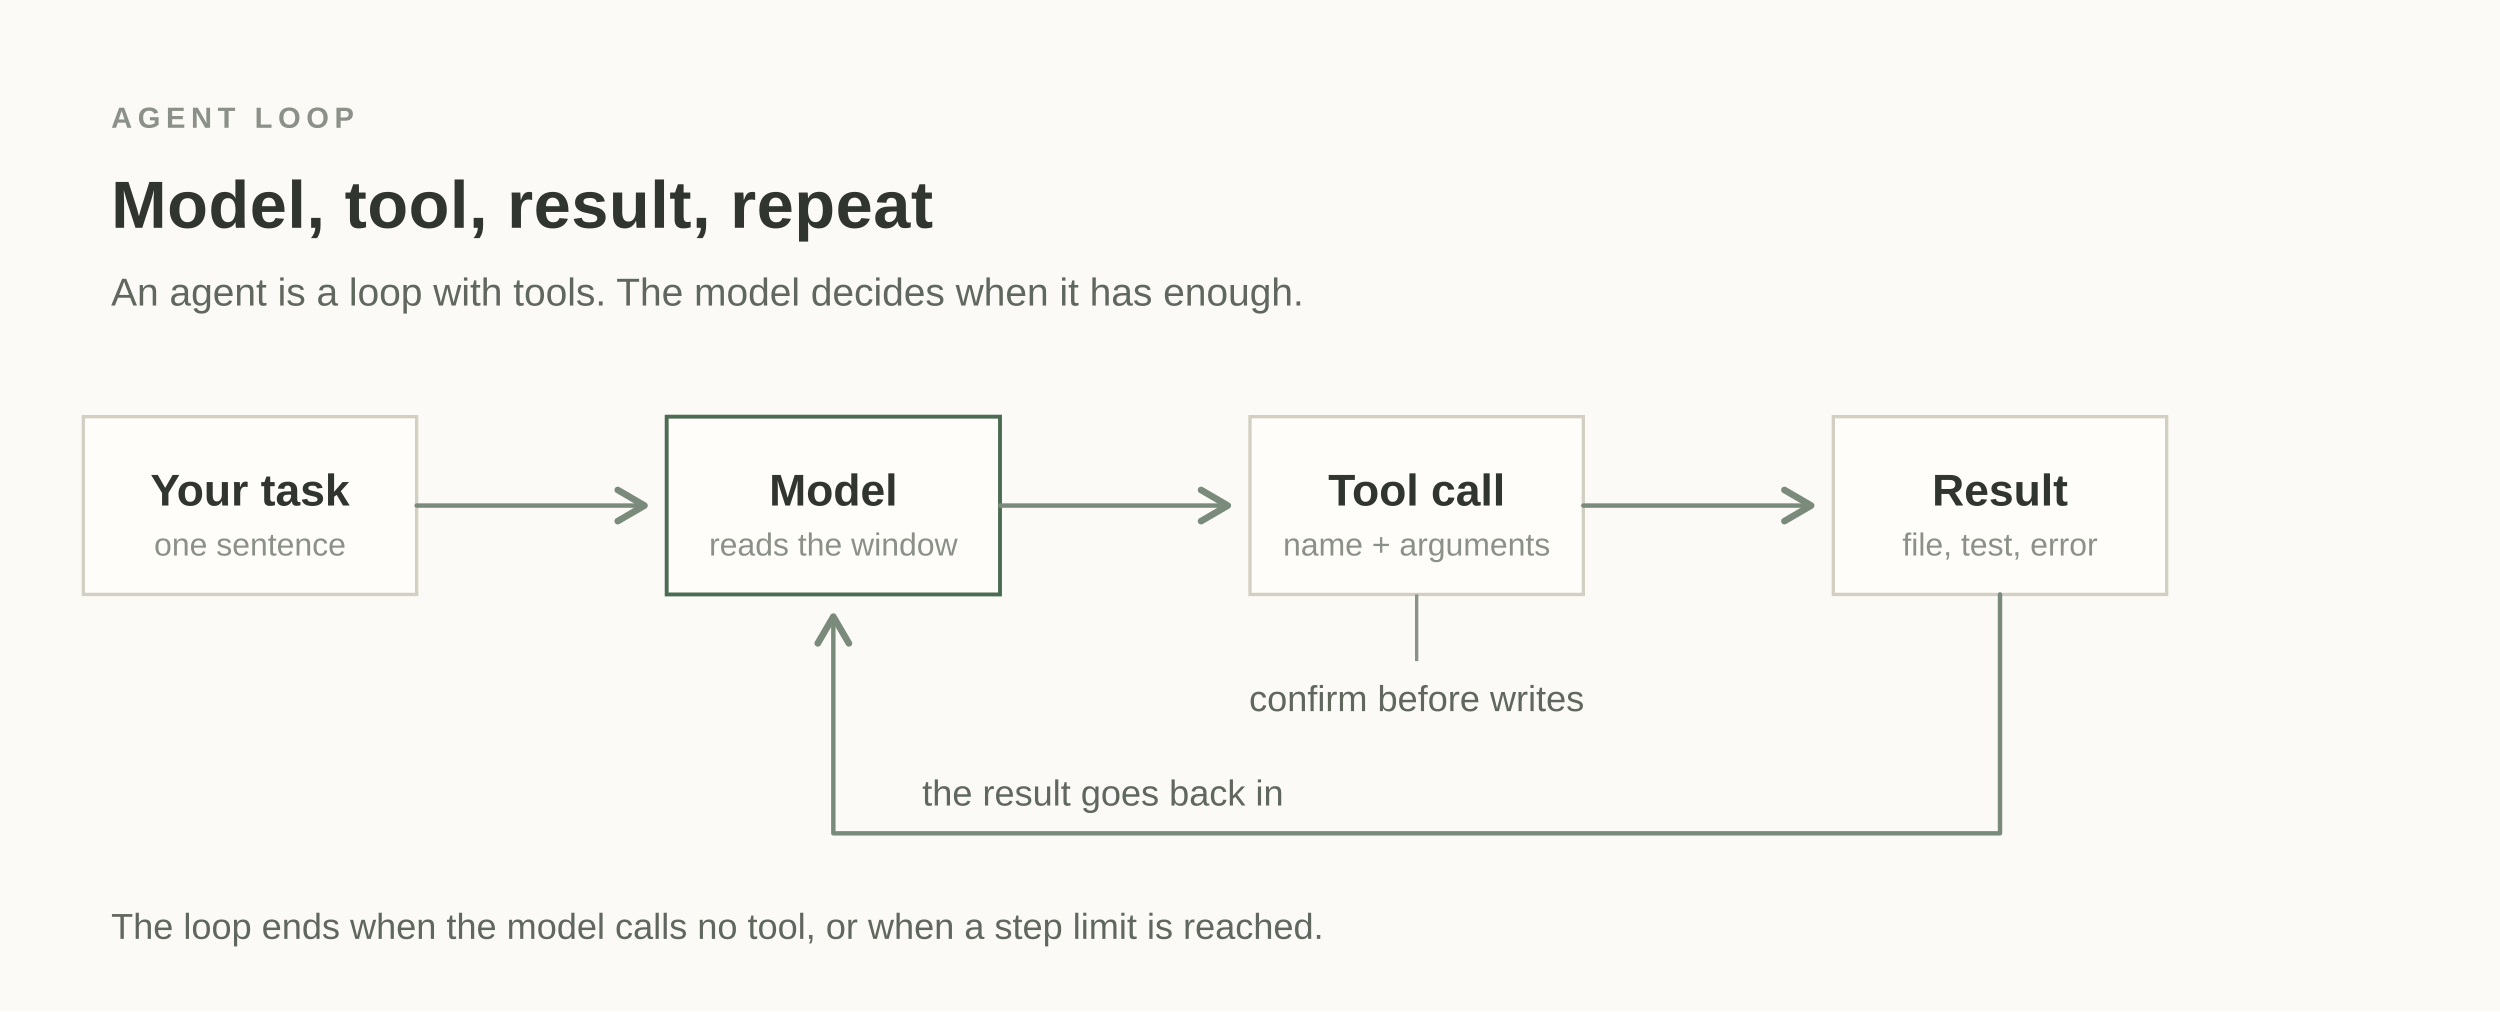
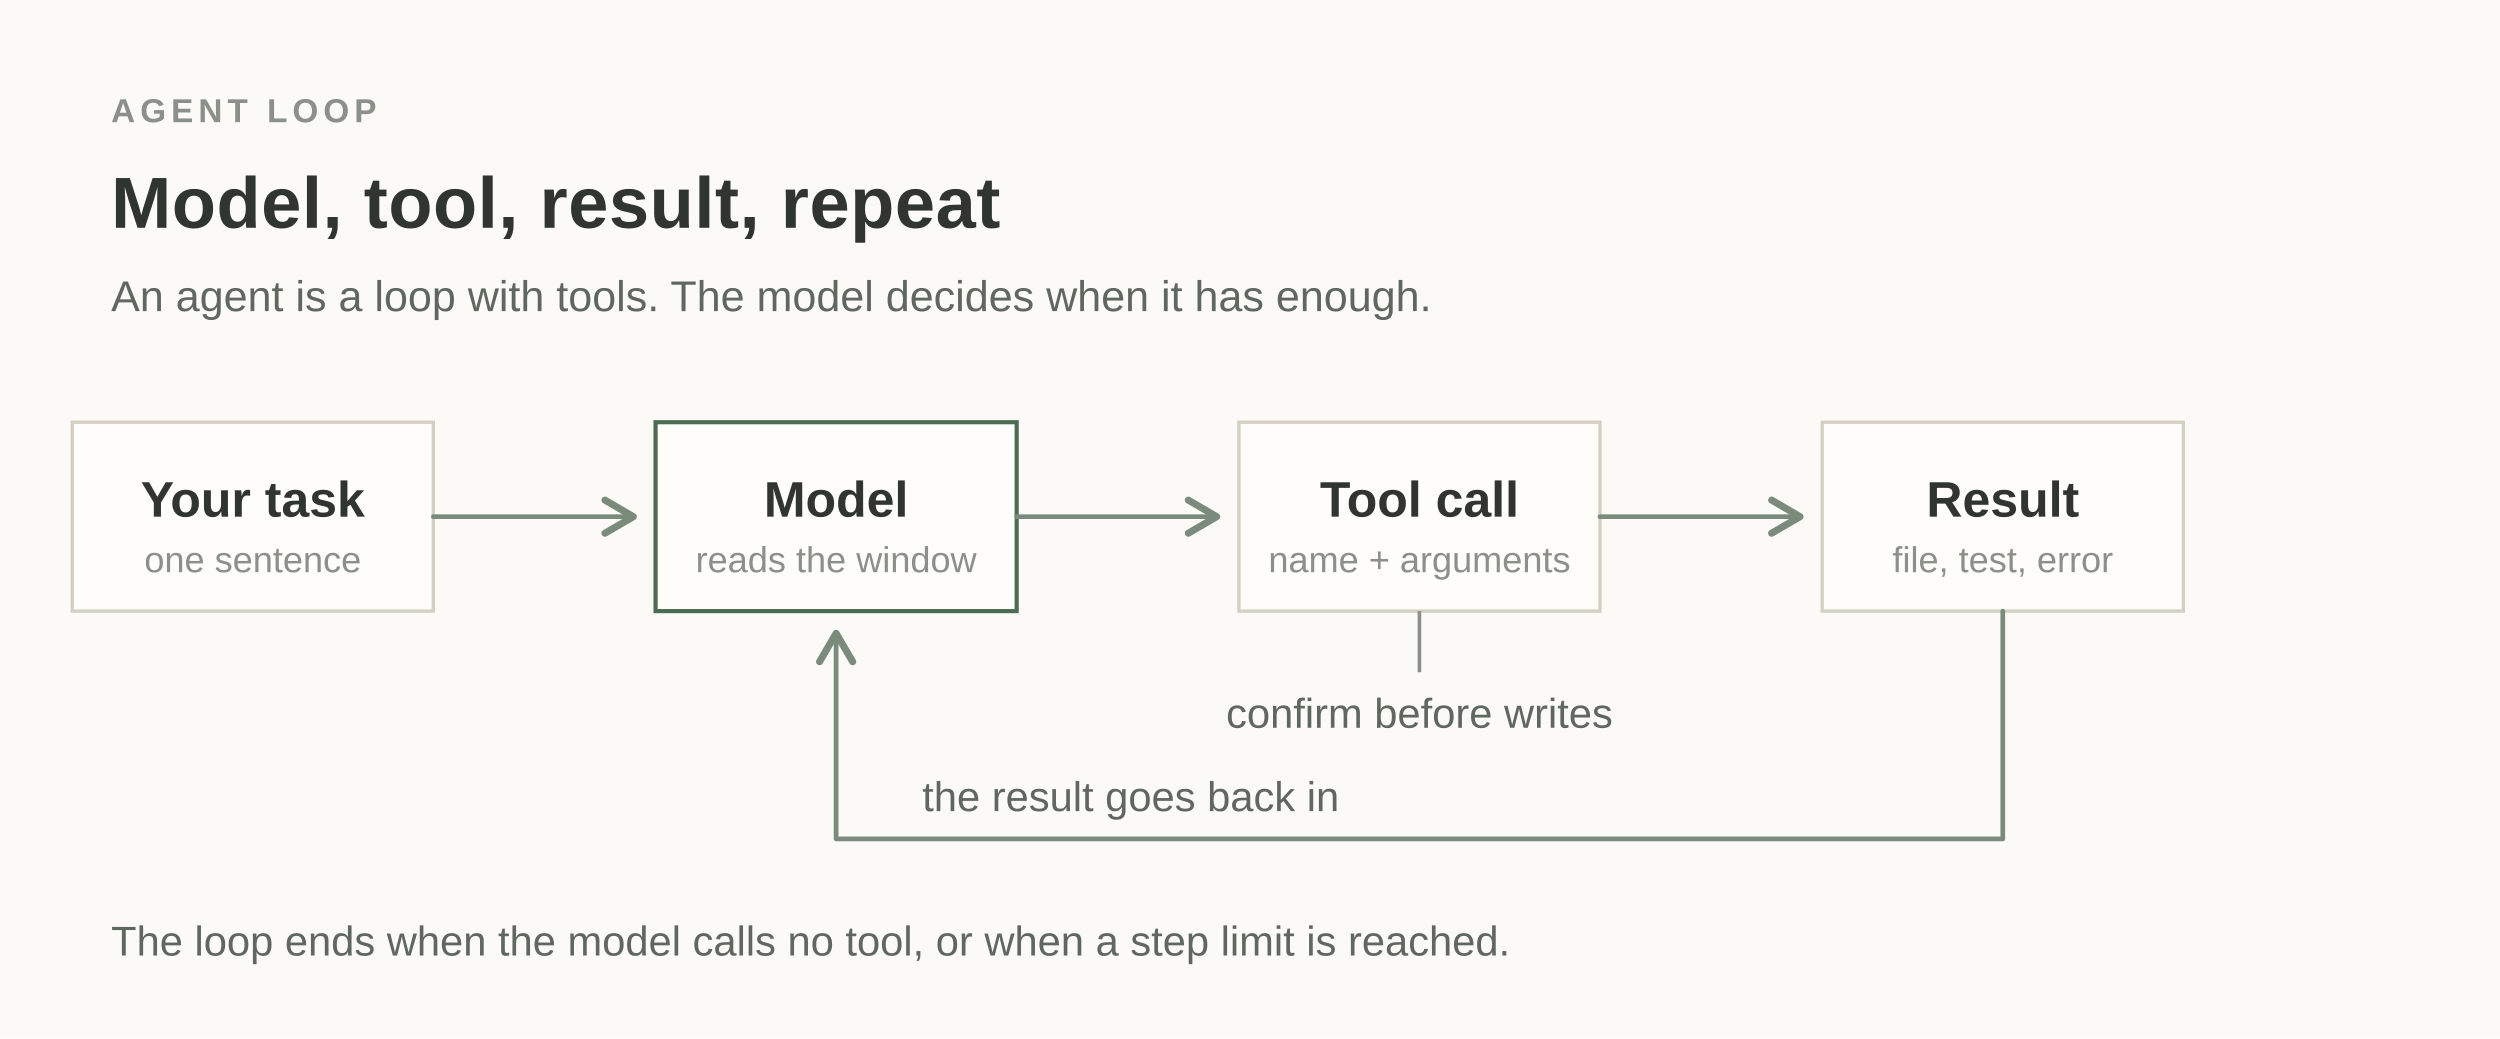
- <svg xmlns="http://www.w3.org/2000/svg" viewBox="0 0 900 364" role="img" aria-labelledby="alTitle alDesc">
+ <svg xmlns="http://www.w3.org/2000/svg" viewBox="0 0 900 374" role="img" aria-labelledby="alTitle alDesc">
  <defs>
    <style>
      text{font-family:-apple-system,BlinkMacSystemFont,"Segoe UI","PingFang SC","Microsoft YaHei",Arial,sans-serif;fill:#30352f}
-       .eyebrow{font-size:10.5px;font-weight:700;letter-spacing:2px;fill:#8b9188}
-       .title{font-size:24px;font-weight:600;letter-spacing:.2px}
-       .sub{font-size:14px;fill:#60675e}
-       .node{font-size:16px;font-weight:600}
-       .sub2{font-size:11.5px;fill:#8b9188}
-       .note{font-size:13px;fill:#60675e}
-       .flow{fill:none;stroke:#7a8b7c;stroke-width:1.6;stroke-linecap:round;stroke-linejoin:round}
+       .eyebrow{font-size:12px;font-weight:700;letter-spacing:1.8px;fill:#8b9188}
+       .title{font-size:26px;font-weight:600;letter-spacing:.2px}
+       .sub{font-size:15.5px;fill:#60675e}
+       .node{font-size:18px;font-weight:600}
+       .sub2{font-size:13px;fill:#8b9188}
+       .note{font-size:15px;fill:#60675e}
+       .flow{fill:none;stroke:#7a8b7c;stroke-width:1.7;stroke-linecap:round;stroke-linejoin:round}
    </style>
    <marker id="ar" markerWidth="9" markerHeight="9" refX="7" refY="4.5" orient="auto" markerUnits="strokeWidth">
      <path d="M1 1 L7 4.5 L1 8" fill="none" stroke="#7a8b7c" stroke-width="1.5" stroke-linecap="round" stroke-linejoin="round" />
    </marker>
  </defs>
-   <rect width="900" height="364" fill="#fbfaf7" />
-   <text class="eyebrow" x="40" y="46">AGENT LOOP</text>
+   <rect width="900" height="374" fill="#fbfaf7" />
+   <text class="eyebrow" x="40" y="44">AGENT LOOP</text>
  <text class="title" x="40" y="82">Model, tool, result, repeat</text>
-   <text class="sub" x="40" y="110">An agent is a loop with tools. The model decides when it has enough.</text>
-   <rect x="30" y="150" width="120" height="64" fill="#fffdfa" stroke="#d3cfc2" stroke-width="1.2" />
-   <text class="node" x="90" y="182" text-anchor="middle">Your task</text>
-   <text class="sub2" x="90" y="200" text-anchor="middle">one sentence</text>
-   <rect x="240" y="150" width="120" height="64" fill="#fffdfa" stroke="#4b6b52" stroke-width="1.4" />
-   <text class="node" x="300" y="182" text-anchor="middle">Model</text>
-   <text class="sub2" x="300" y="200" text-anchor="middle">reads the window</text>
-   <rect x="450" y="150" width="120" height="64" fill="#fffdfa" stroke="#d3cfc2" stroke-width="1.2" />
-   <text class="node" x="510" y="182" text-anchor="middle">Tool call</text>
-   <text class="sub2" x="510" y="200" text-anchor="middle">name + arguments</text>
-   <rect x="660" y="150" width="120" height="64" fill="#fffdfa" stroke="#d3cfc2" stroke-width="1.2" />
-   <text class="node" x="720" y="182" text-anchor="middle">Result</text>
-   <text class="sub2" x="720" y="200" text-anchor="middle">file, test, error</text>
-   <path class="flow" d="M150 182 H232" marker-end="url(#ar)" />
-   <path class="flow" d="M360 182 H442" marker-end="url(#ar)" />
-   <path class="flow" d="M570 182 H652" marker-end="url(#ar)" />
-   <path class="flow" d="M720 214 V300 H300 V222" marker-end="url(#ar)" />
-   <text class="note" x="332" y="290">the result goes back in</text>
-   <path d="M510 214 V238" stroke="#8b9188" stroke-width="1.2" fill="none" />
-   <text class="note" x="510" y="256" text-anchor="middle">confirm before writes</text>
-   <text class="note" x="40" y="338">The loop ends when the model calls no tool, or when a step limit is reached.</text>
+   <text class="sub" x="40" y="112">An agent is a loop with tools. The model decides when it has enough.</text>
+   <rect x="26" y="152" width="130" height="68" fill="#fffdfa" stroke="#d3cfc2" stroke-width="1.2" />
+   <text class="node" x="91" y="186" text-anchor="middle">Your task</text>
+   <text class="sub2" x="91" y="206" text-anchor="middle">one sentence</text>
+   <rect x="236" y="152" width="130" height="68" fill="#fffdfa" stroke="#4b6b52" stroke-width="1.5" />
+   <text class="node" x="301" y="186" text-anchor="middle">Model</text>
+   <text class="sub2" x="301" y="206" text-anchor="middle">reads the window</text>
+   <rect x="446" y="152" width="130" height="68" fill="#fffdfa" stroke="#d3cfc2" stroke-width="1.2" />
+   <text class="node" x="511" y="186" text-anchor="middle">Tool call</text>
+   <text class="sub2" x="511" y="206" text-anchor="middle">name + arguments</text>
+   <rect x="656" y="152" width="130" height="68" fill="#fffdfa" stroke="#d3cfc2" stroke-width="1.2" />
+   <text class="node" x="721" y="186" text-anchor="middle">Result</text>
+   <text class="sub2" x="721" y="206" text-anchor="middle">file, test, error</text>
+   <path class="flow" d="M156 186 H228" marker-end="url(#ar)" />
+   <path class="flow" d="M366 186 H438" marker-end="url(#ar)" />
+   <path class="flow" d="M576 186 H648" marker-end="url(#ar)" />
+   <path class="flow" d="M721 220 V302 H301 V228" marker-end="url(#ar)" />
+   <text class="note" x="332" y="292">the result goes back in</text>
+   <path d="M511 220 V242" stroke="#8b9188" stroke-width="1.3" fill="none" />
+   <text class="note" x="511" y="262" text-anchor="middle">confirm before writes</text>
+   <text class="note" x="40" y="344">The loop ends when the model calls no tool, or when a step limit is reached.</text>
</svg>
